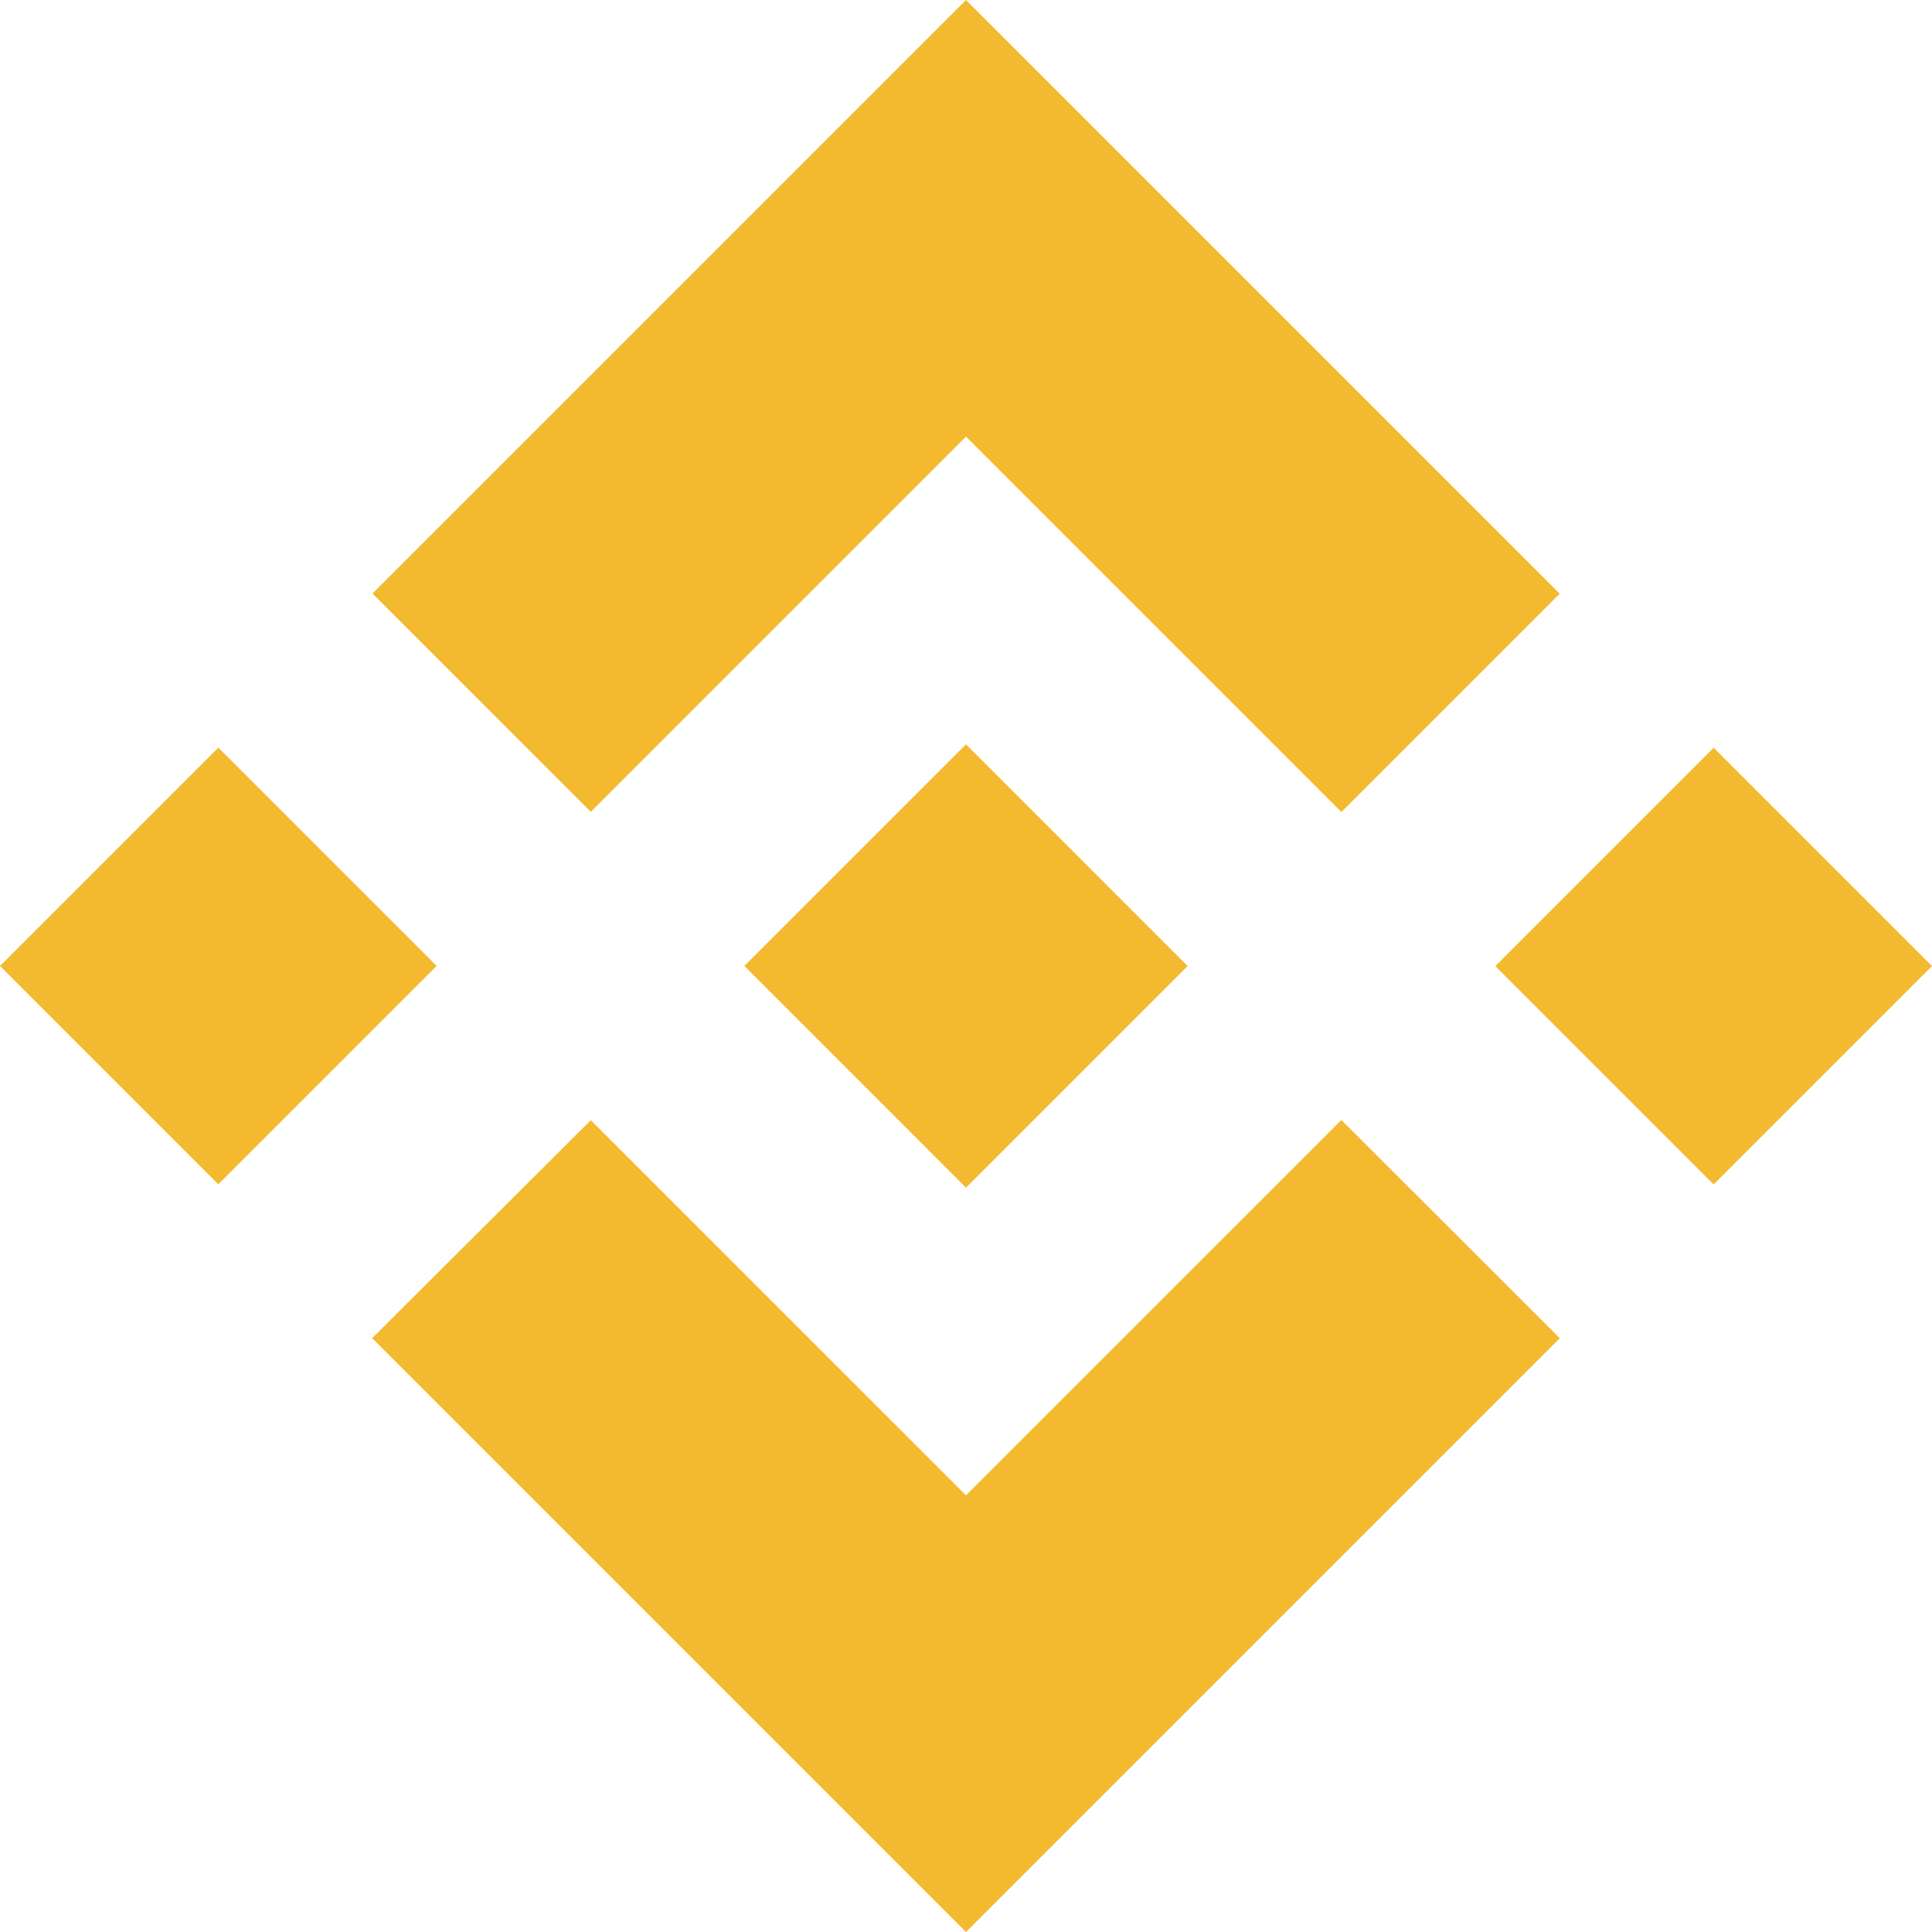
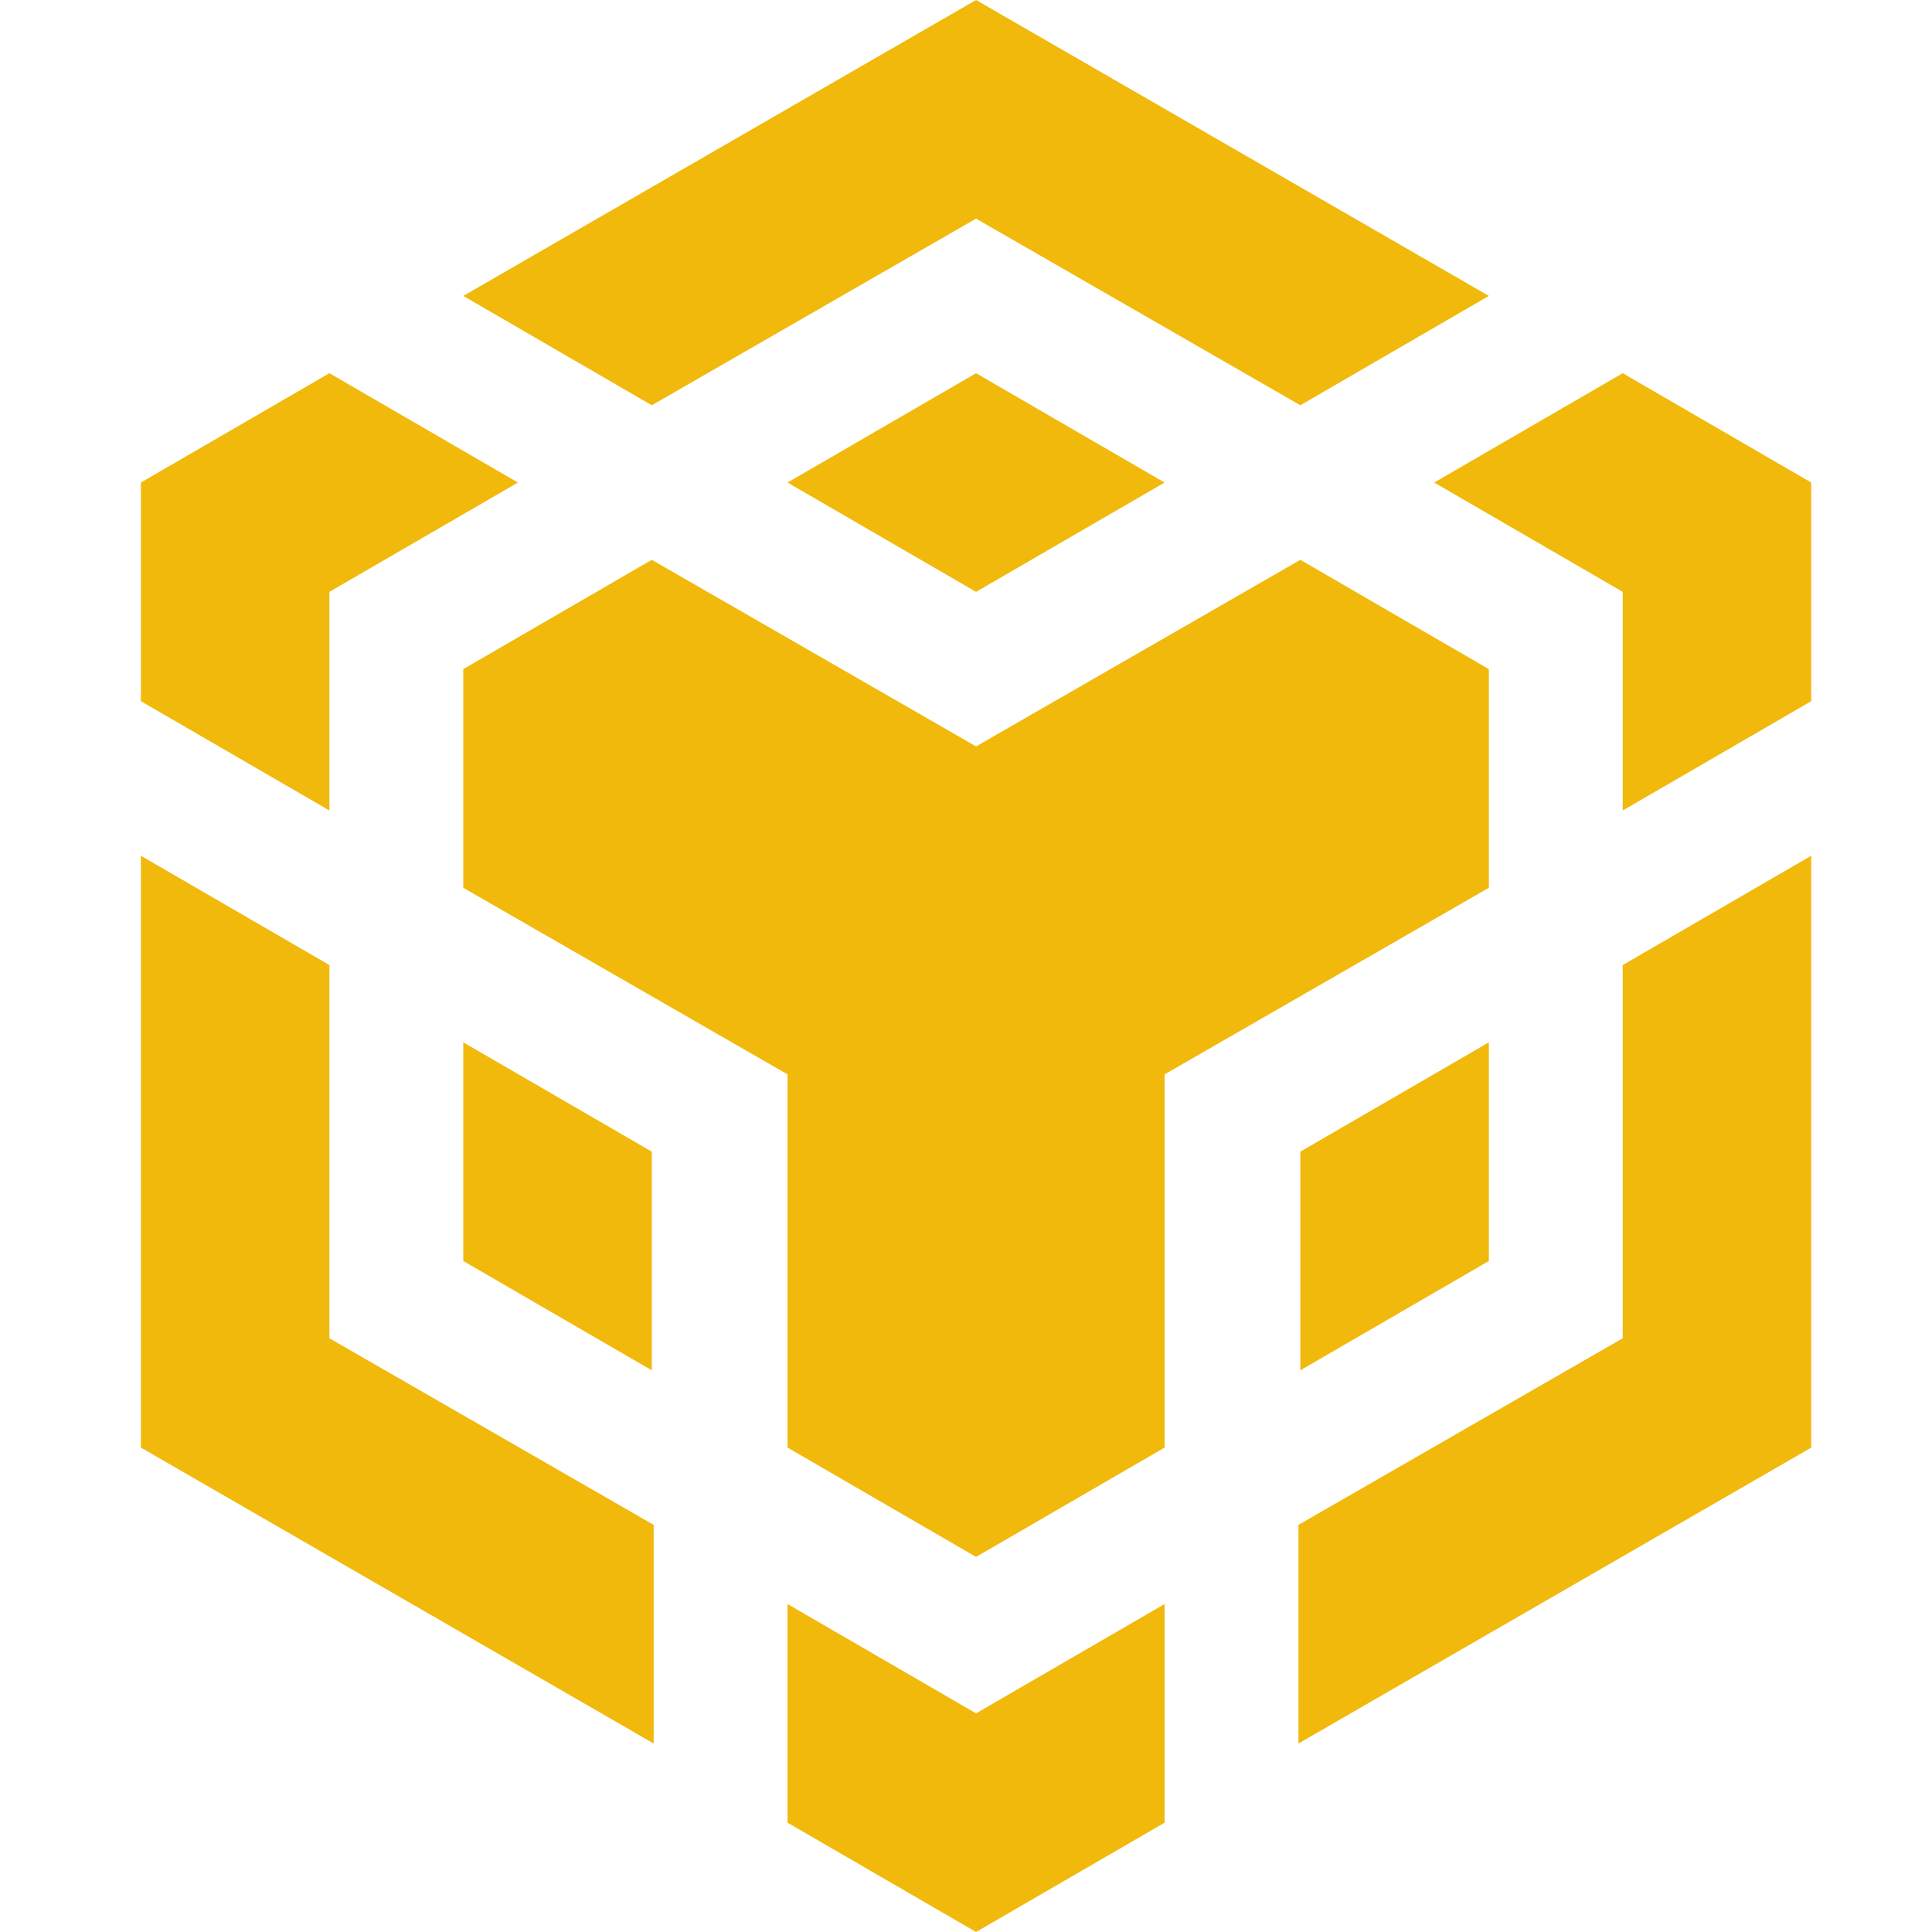
- <svg xmlns="http://www.w3.org/2000/svg" viewBox="0 0 2500.01 2500">
-   <defs>
-     <style>.cls-1{fill:#f3ba2f;}</style>
-   </defs>
-   <g id="Layer_2" data-name="Layer 2">
-     <g id="Layer_1-2" data-name="Layer 1">
-       <path class="cls-1" d="M764.48,1050.52,1250,565l485.75,485.73,282.5-282.5L1250,0,482,768l282.49,282.5M0,1250,282.51,967.45,565,1249.94,282.49,1532.45Zm764.48,199.51L1250,1935l485.74-485.72,282.65,282.35-.14.15L1250,2500,482,1732l-.4-.4,282.91-282.12M1935,1250.12l282.51-282.51L2500,1250.1,2217.5,1532.61Z" />
-       <path class="cls-1" d="M1536.52,1249.85h.12L1250,963.19,1038.13,1175h0l-24.34,24.35-50.2,50.21-.4.39.4.41L1250,1536.81l286.66-286.66.14-.16-.26-.14" />
-     </g>
-   </g>
+ <svg xmlns="http://www.w3.org/2000/svg" width="96" height="96" viewBox="0 0 96 96" fill="none">
+   <path d="M23.019 14.704L48.5 0L73.981 14.704L64.613 20.137L48.5 10.864L32.387 20.137L23.019 14.704ZM73.981 33.249L64.613 27.817L48.5 37.089L32.387 27.817L23.019 33.249V44.113L39.132 53.385V71.93L48.5 77.362L57.868 71.93V53.385L73.981 44.113V33.249ZM73.981 62.658V51.793L64.613 57.225V68.09L73.981 62.658ZM80.632 66.498L64.519 75.77V86.634L90 71.93V42.521L80.632 47.953V66.498ZM71.264 23.977L80.632 29.409V40.273L90 34.841V23.977L80.632 18.544L71.264 23.977ZM39.132 79.703V90.568L48.5 96L57.868 90.568V79.703L48.5 85.136L39.132 79.703ZM23.019 62.658L32.387 68.09V57.225L23.019 51.793V62.658ZM39.132 23.977L48.5 29.409L57.868 23.977L48.5 18.544L39.132 23.977ZM16.368 29.409L25.736 23.977L16.368 18.544L7 23.977V34.841L16.368 40.273V29.409ZM16.368 47.953L7 42.521V71.93L32.481 86.634V75.77L16.368 66.498V47.953Z" fill="#F1B90C" />
</svg>
